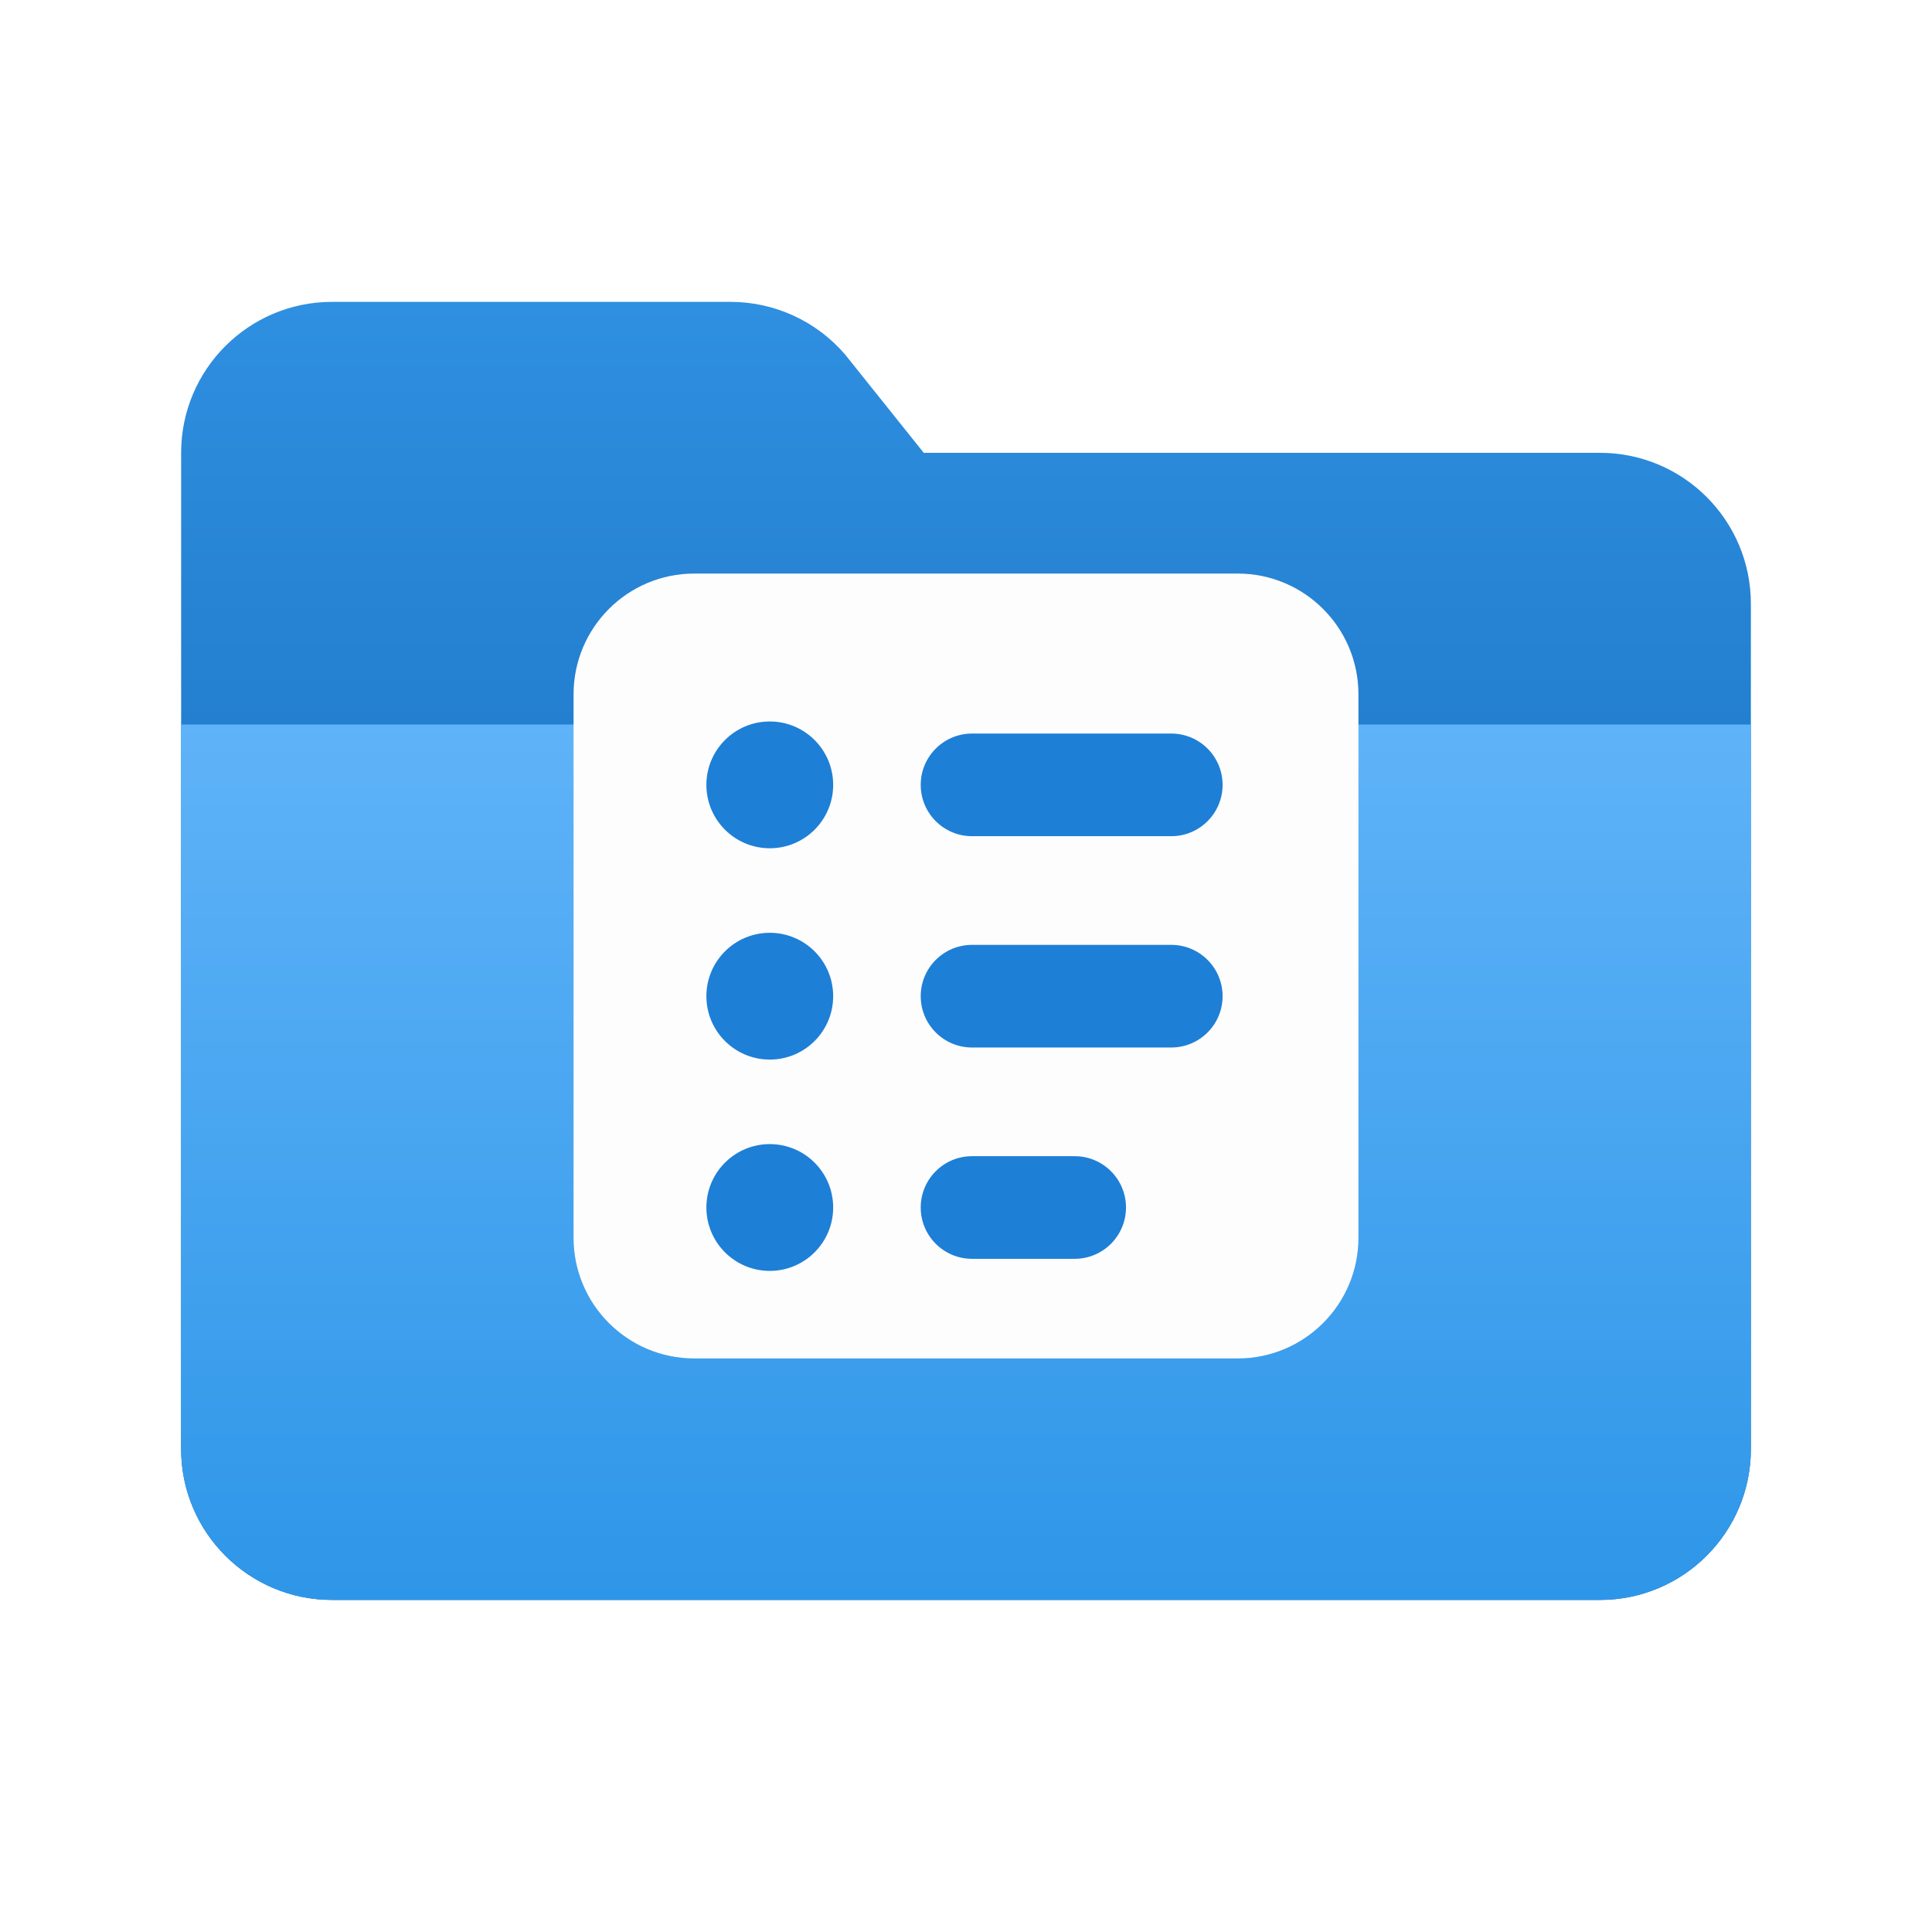
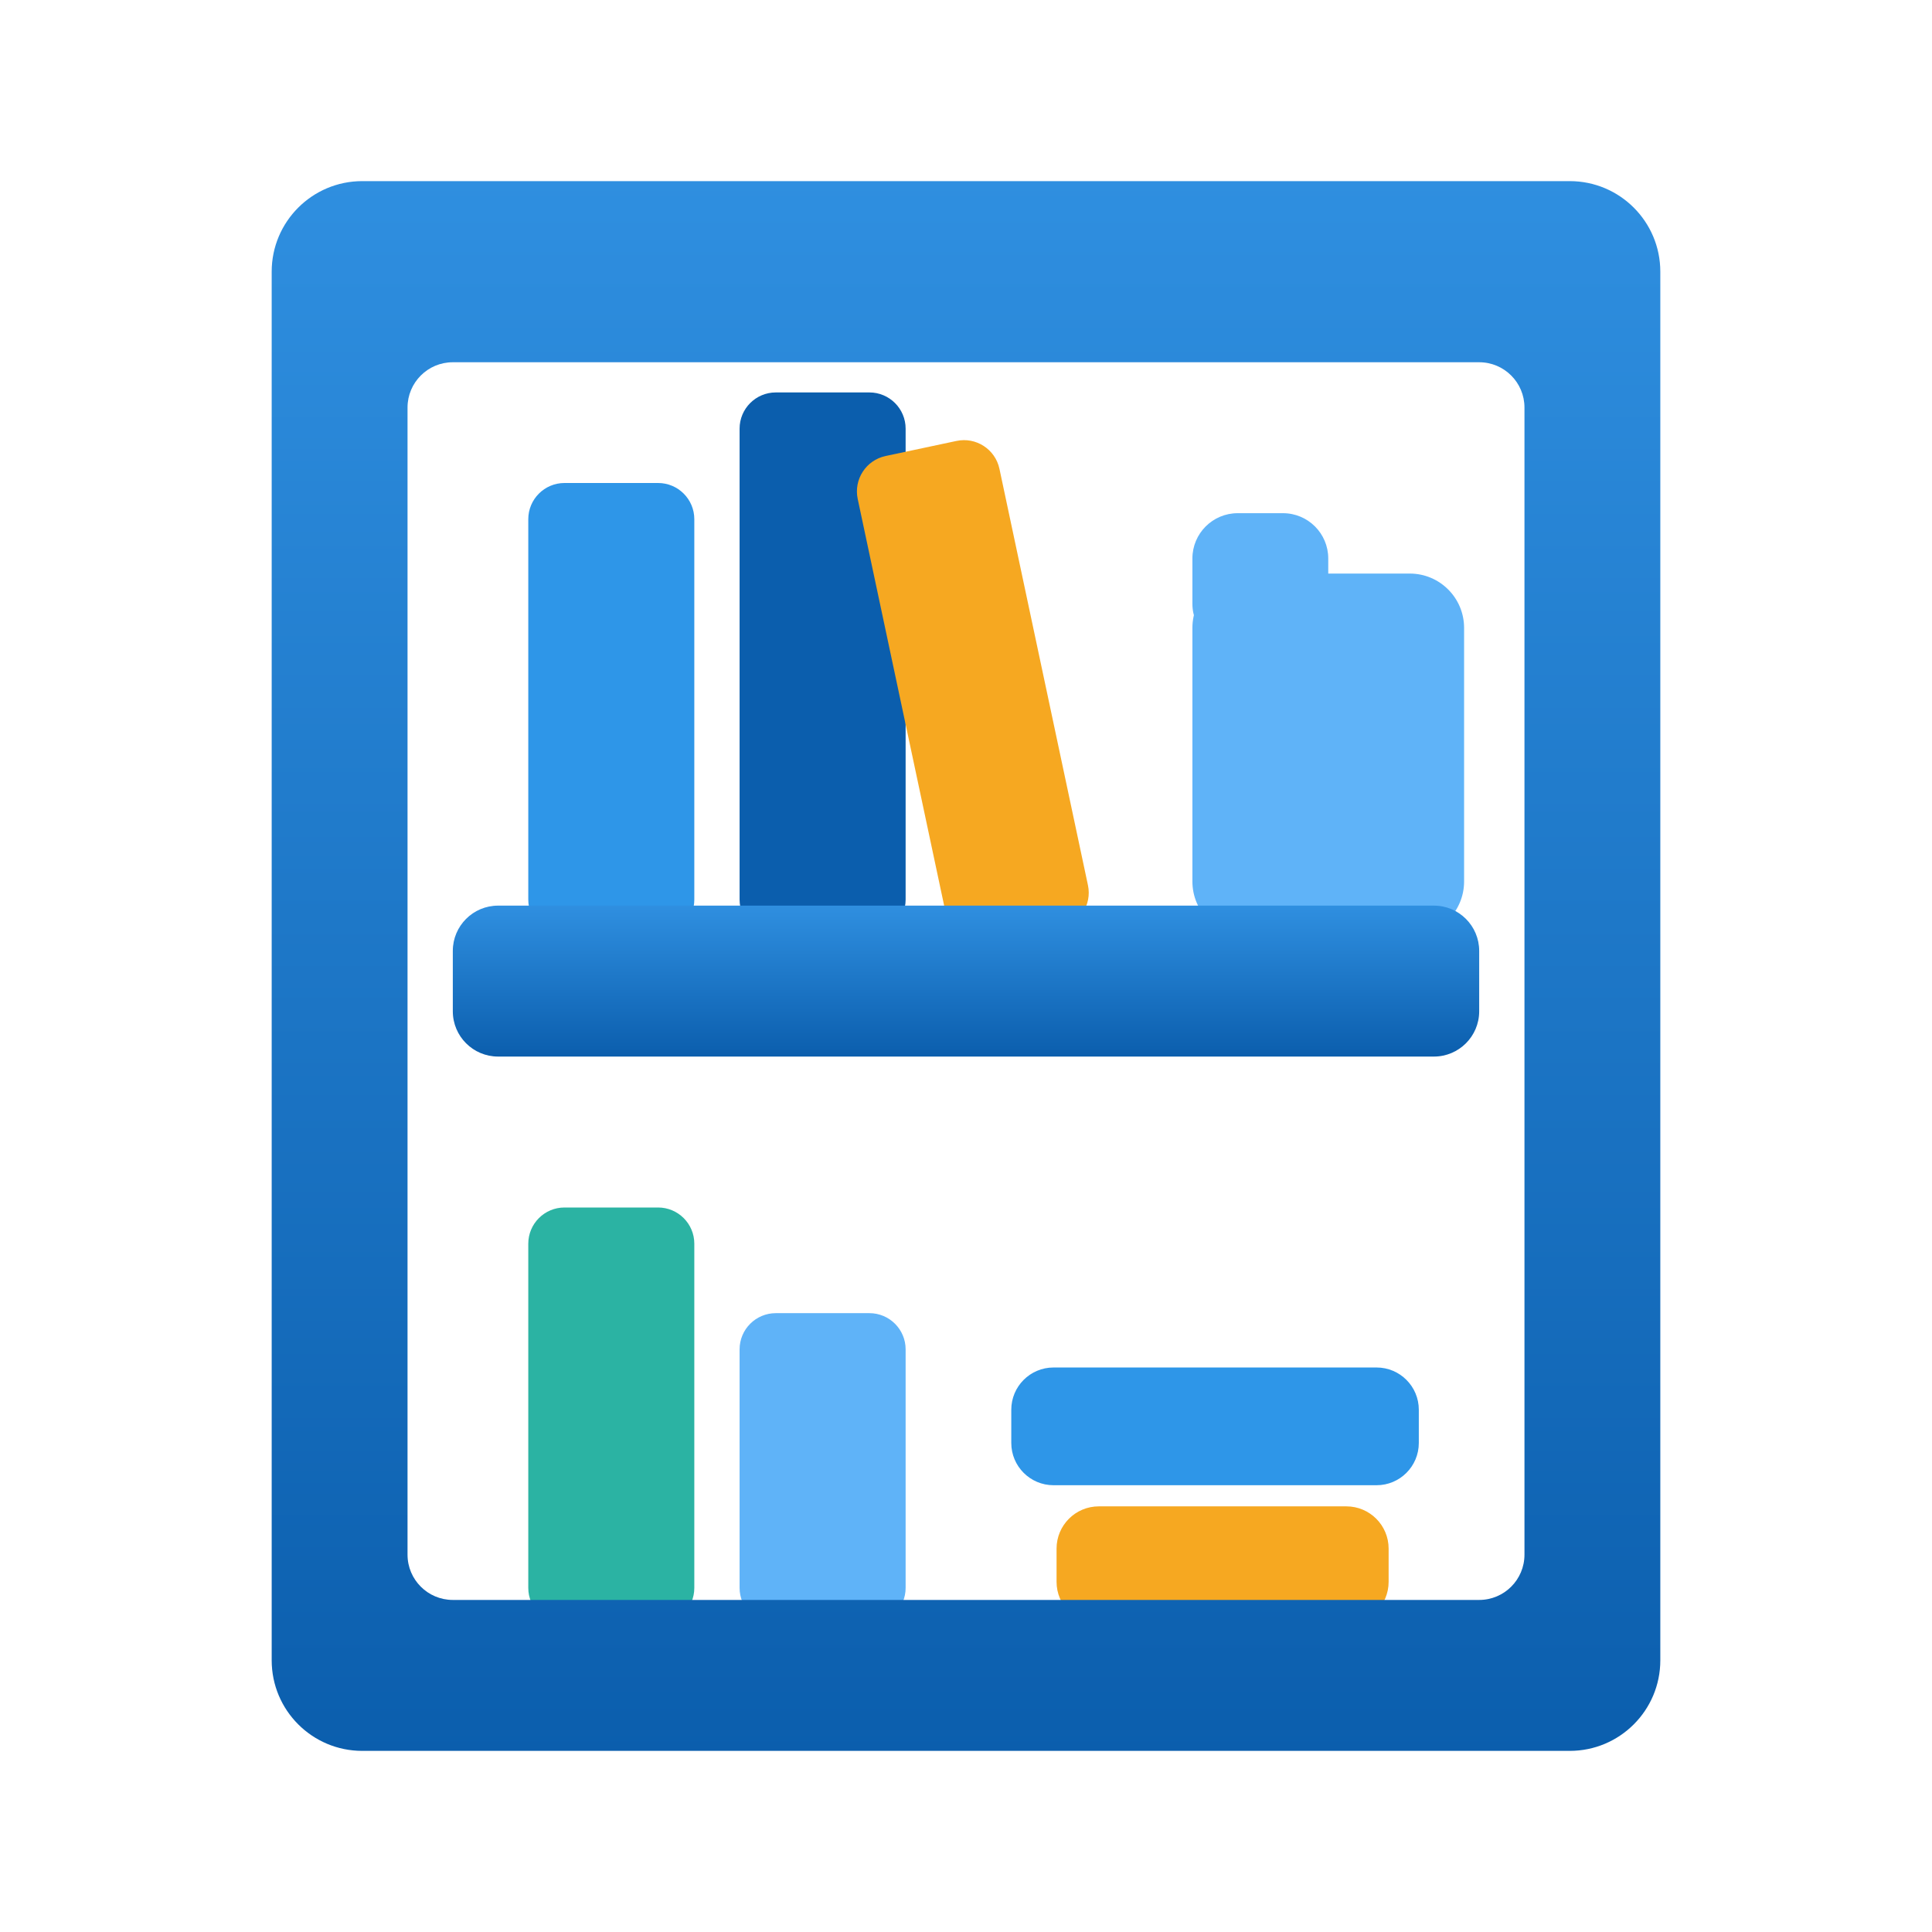
<svg xmlns="http://www.w3.org/2000/svg" viewBox="0 0 64 64" width="256" height="256">
  <defs>
-     <linearGradient id="folder-back" x1="0" y1="0" x2="0" y2="1">
+     <linearGradient id="shelf" x1="0" y1="0" x2="0" y2="1">
      <stop offset="0" stop-color="#2F8FE0" />
      <stop offset="1" stop-color="#0B5EAD" />
    </linearGradient>
-     <linearGradient id="folder-front" x1="0" y1="0" x2="0" y2="1">
-       <stop offset="0" stop-color="#5FB3F8" />
-       <stop offset="1" stop-color="#2E96E8" />
-     </linearGradient>
  </defs>
-   <path d="M6 15a5 5 0 0 1 5-5h13.2a5 5 0 0 1 3.8 1.75L30.6 15H53a5 5 0 0 1 5 5v28a5 5 0 0 1-5 5H11a5 5 0 0 1-5-5V15Z" fill="url(#folder-back)" />
-   <path d="M6 24h52v24a5 5 0 0 1-5 5H11a5 5 0 0 1-5-5V24Z" fill="url(#folder-front)" />
-   <rect x="19" y="19" width="26" height="26" rx="4" fill="#FDFDFE" />
-   <circle cx="25.5" cy="26" r="2.1" fill="#1E7FD6" />
-   <rect x="30.5" y="24.3" width="10" height="3.4" rx="1.7" fill="#1E7FD6" />
-   <circle cx="25.5" cy="33" r="2.1" fill="#1E7FD6" />
-   <rect x="30.5" y="31.3" width="10" height="3.4" rx="1.7" fill="#1E7FD6" />
-   <circle cx="25.5" cy="40" r="2.1" fill="#1E7FD6" />
-   <rect x="30.5" y="38.3" width="6.8" height="3.4" rx="1.7" fill="#1E7FD6" />
+   <g>
+     <rect x="17.5" y="40" width="5.5" height="13.8" rx="1.2" fill="#2BB3A3" />
+     <rect x="24.5" y="43.5" width="5.5" height="10.3" rx="1.2" fill="#5FB3F8" />
+     <rect x="33.5" y="45.3" width="13.5" height="3.9" rx="1.4" fill="#2E96E8" />
+     <rect x="35" y="49.9" width="11" height="3.9" rx="1.4" fill="#F6A821" />
+   </g>
+   <g>
+     <rect x="17.5" y="16" width="5.5" height="15" rx="1.2" fill="#2E96E8" />
+     <rect x="24.5" y="13" width="5.5" height="18" rx="1.2" fill="#0B5EAD" />
+     <rect x="31.5" y="14.5" width="4.8" height="16.5" rx="1.2" fill="#F6A821" transform="rotate(-12 33.9 30.8)" />
+     <g fill="#5FB3F8">
+       <rect x="39.5" y="17" width="4.5" height="4.5" rx="1.5" />
+       <rect x="39.5" y="19" width="9" height="12" rx="1.8" />
+     </g>
+   </g>
+   <path fill="url(#shelf)" fill-rule="evenodd" d="M12 6h40a3 3 0 0 1 3 3v46a3 3 0 0 1-3 3H12a3 3 0 0 1-3-3V9a3 3 0 0 1 3-3Zm3 6a1.5 1.5 0 0 0-1.5 1.5v38A1.5 1.5 0 0 0 15 53h34a1.5 1.5 0 0 0 1.5-1.5v-38A1.5 1.5 0 0 0 49 12H15Z" />
+   <rect x="15" y="30" width="34" height="5" rx="1.5" fill="url(#shelf)" />
</svg>
